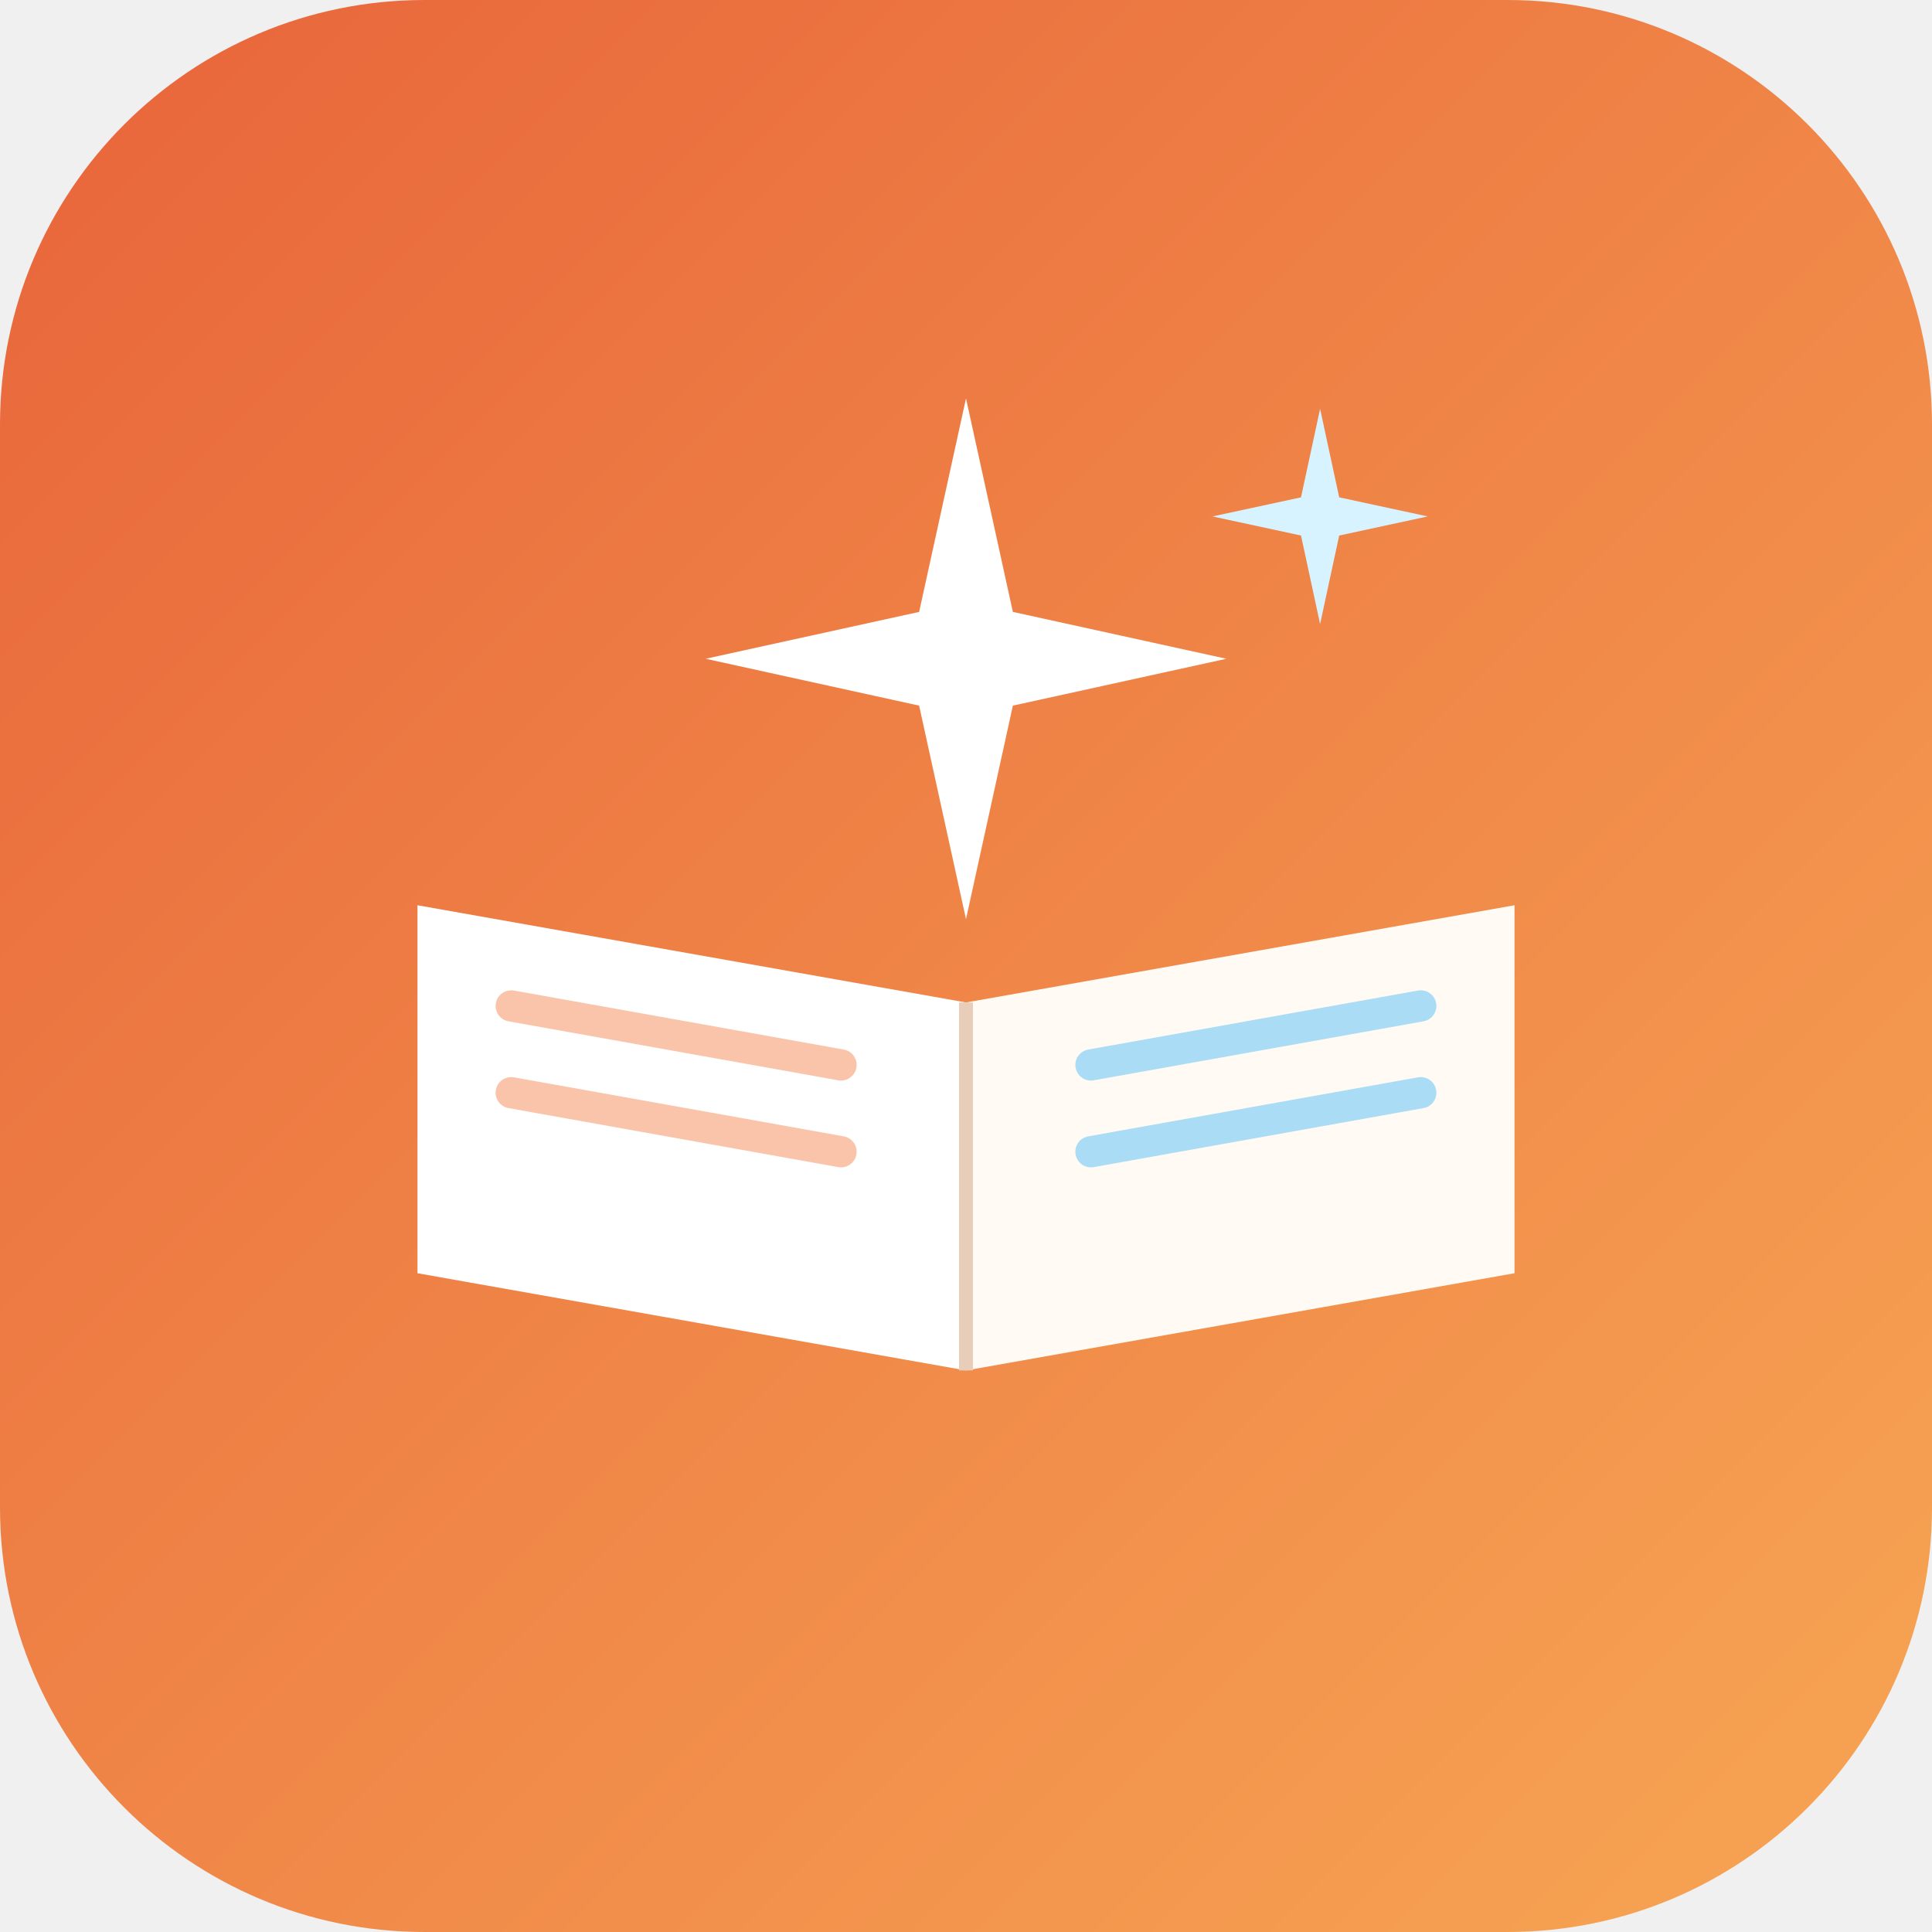
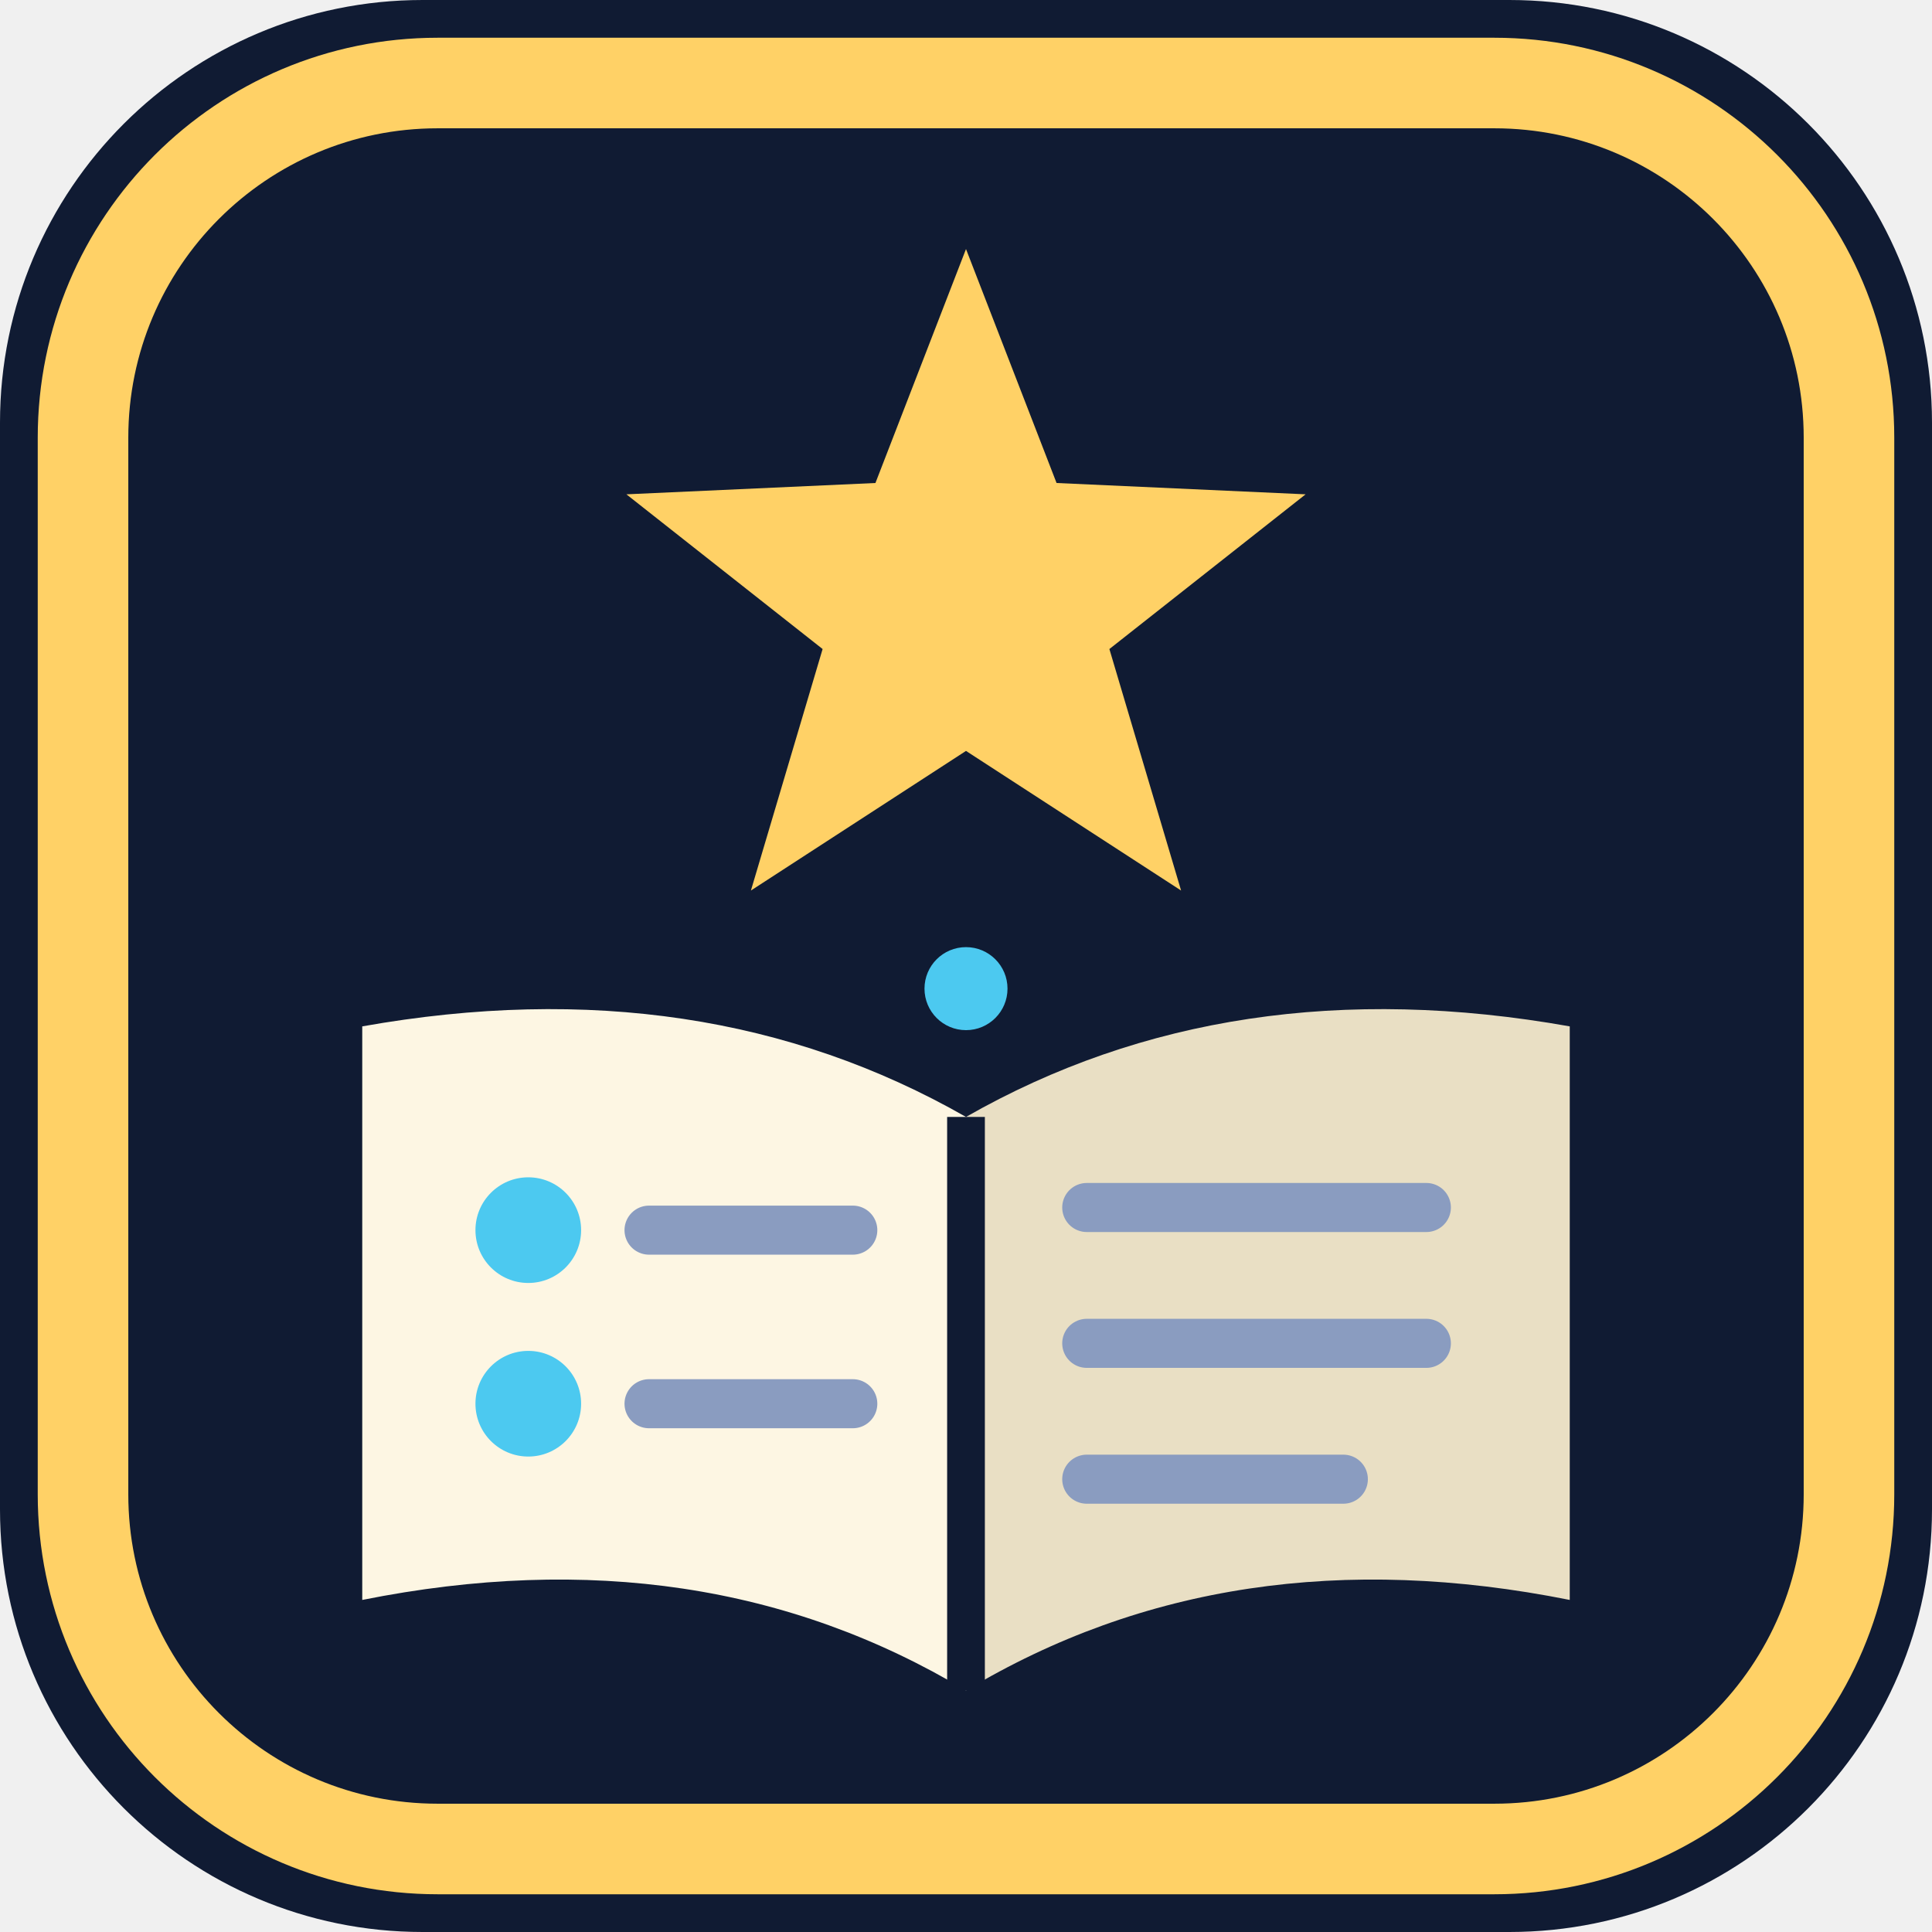
- <svg xmlns="http://www.w3.org/2000/svg" viewBox="0 0 1024 1024">
-   <defs>
-     <linearGradient id="g" x1="0" y1="0" x2="1" y2="1">
-       <stop offset="0" stop-color="#e8643a" />
-       <stop offset="1" stop-color="#f7a654" />
-     </linearGradient>
-   </defs>
-   <rect width="1024" height="1024" rx="225" fill="url(#g)" />
-   <g transform="translate(512 512) scale(0.92) translate(-512 -427)">
-     <path d="M512 660 L196 604 L196 392 L512 448 Z" fill="#fff" />
-     <path d="M512 660 L828 604 L828 392 L512 448 Z" fill="#fffaf4" />
-     <path d="M512 448 V660" stroke="#e8cdb9" stroke-width="8" />
-     <g stroke-width="18" stroke-linecap="round">
-       <path d="M250 450 L440 484 M250 500 L440 534" stroke="#fac4aa" />
-       <path d="M774 450 L584 484 M774 500 L584 534" stroke="#aadcf5" />
-     </g>
-     <path d="M512 100 L539 223 L662 250 L539 277 L512 400 L485 277 L362 250 L485 223 Z" fill="#fff" />
-     <path d="M716 106 L727 157 L778 168 L727 179 L716 230 L705 179 L654 168 L705 157 Z" fill="#d6f3ff" />
+ <svg xmlns="http://www.w3.org/2000/svg" viewBox="0 0 512 512">
+   <rect width="512" height="512" rx="112" fill="#101b33" />
+   <rect x="22" y="22" width="468" height="468" rx="94" fill="none" stroke="#ffd166" stroke-width="24" />
+   <path d="M256 66 L280 128 L346 131 L294 172 L313 236 L256 199 L199 236 L218 172 L166 131 L232 128 Z" fill="#ffd166" />
+   <circle cx="256" cy="262" r="11" fill="#4cc9f0" />
+   <path d="M256 296 Q186 256 96 272 L96 424 Q186 406 256 448 Z" fill="#fdf6e3" />
+   <path d="M256 296 Q326 256 416 272 L416 424 Q326 406 256 448 Z" fill="#e9dfc4" />
+   <path d="M256 296 V448" stroke="#101b33" stroke-width="10" />
+   <g fill="#4cc9f0">
+     <circle cx="140" cy="326" r="14" />
+     <circle cx="140" cy="372" r="14" />
+   </g>
+   <g stroke="#8a9cc0" stroke-width="13" stroke-linecap="round" fill="none">
+     <path d="M172 326 H226" />
+     <path d="M172 372 H226" />
+     <path d="M288 320 H378" />
+     <path d="M288 356 H378" />
+     <path d="M288 392 H356" />
  </g>
</svg>
